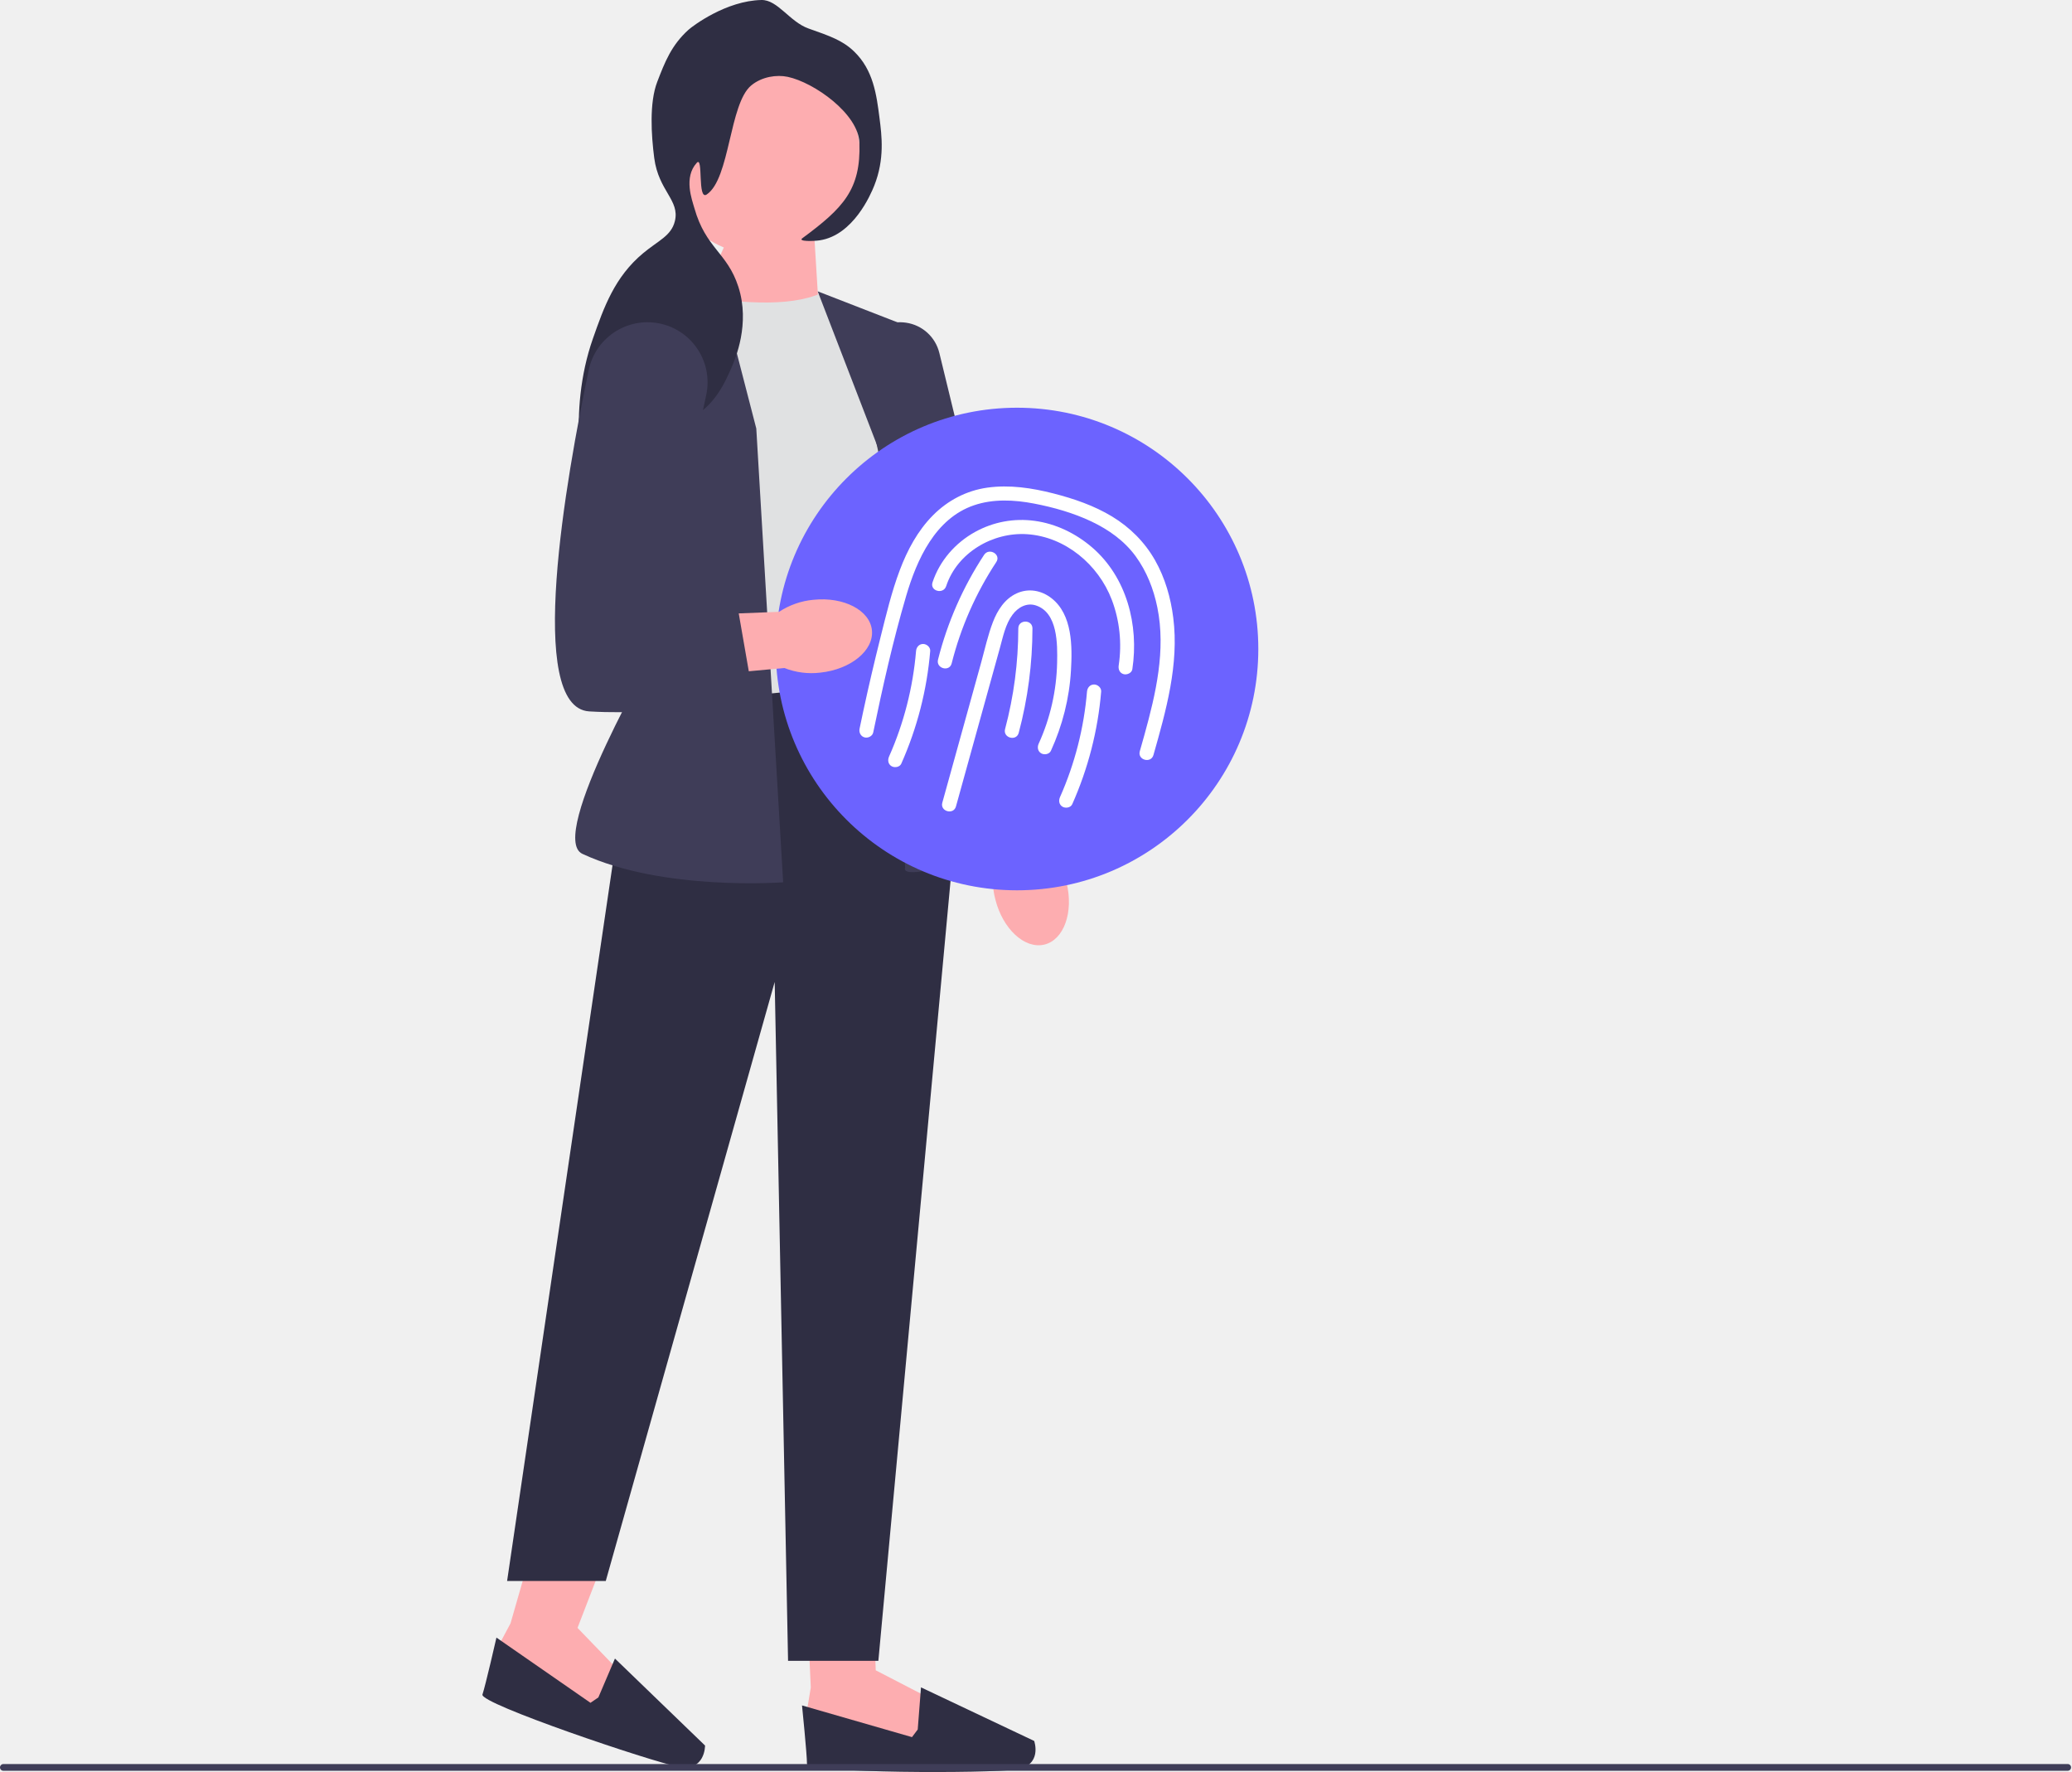
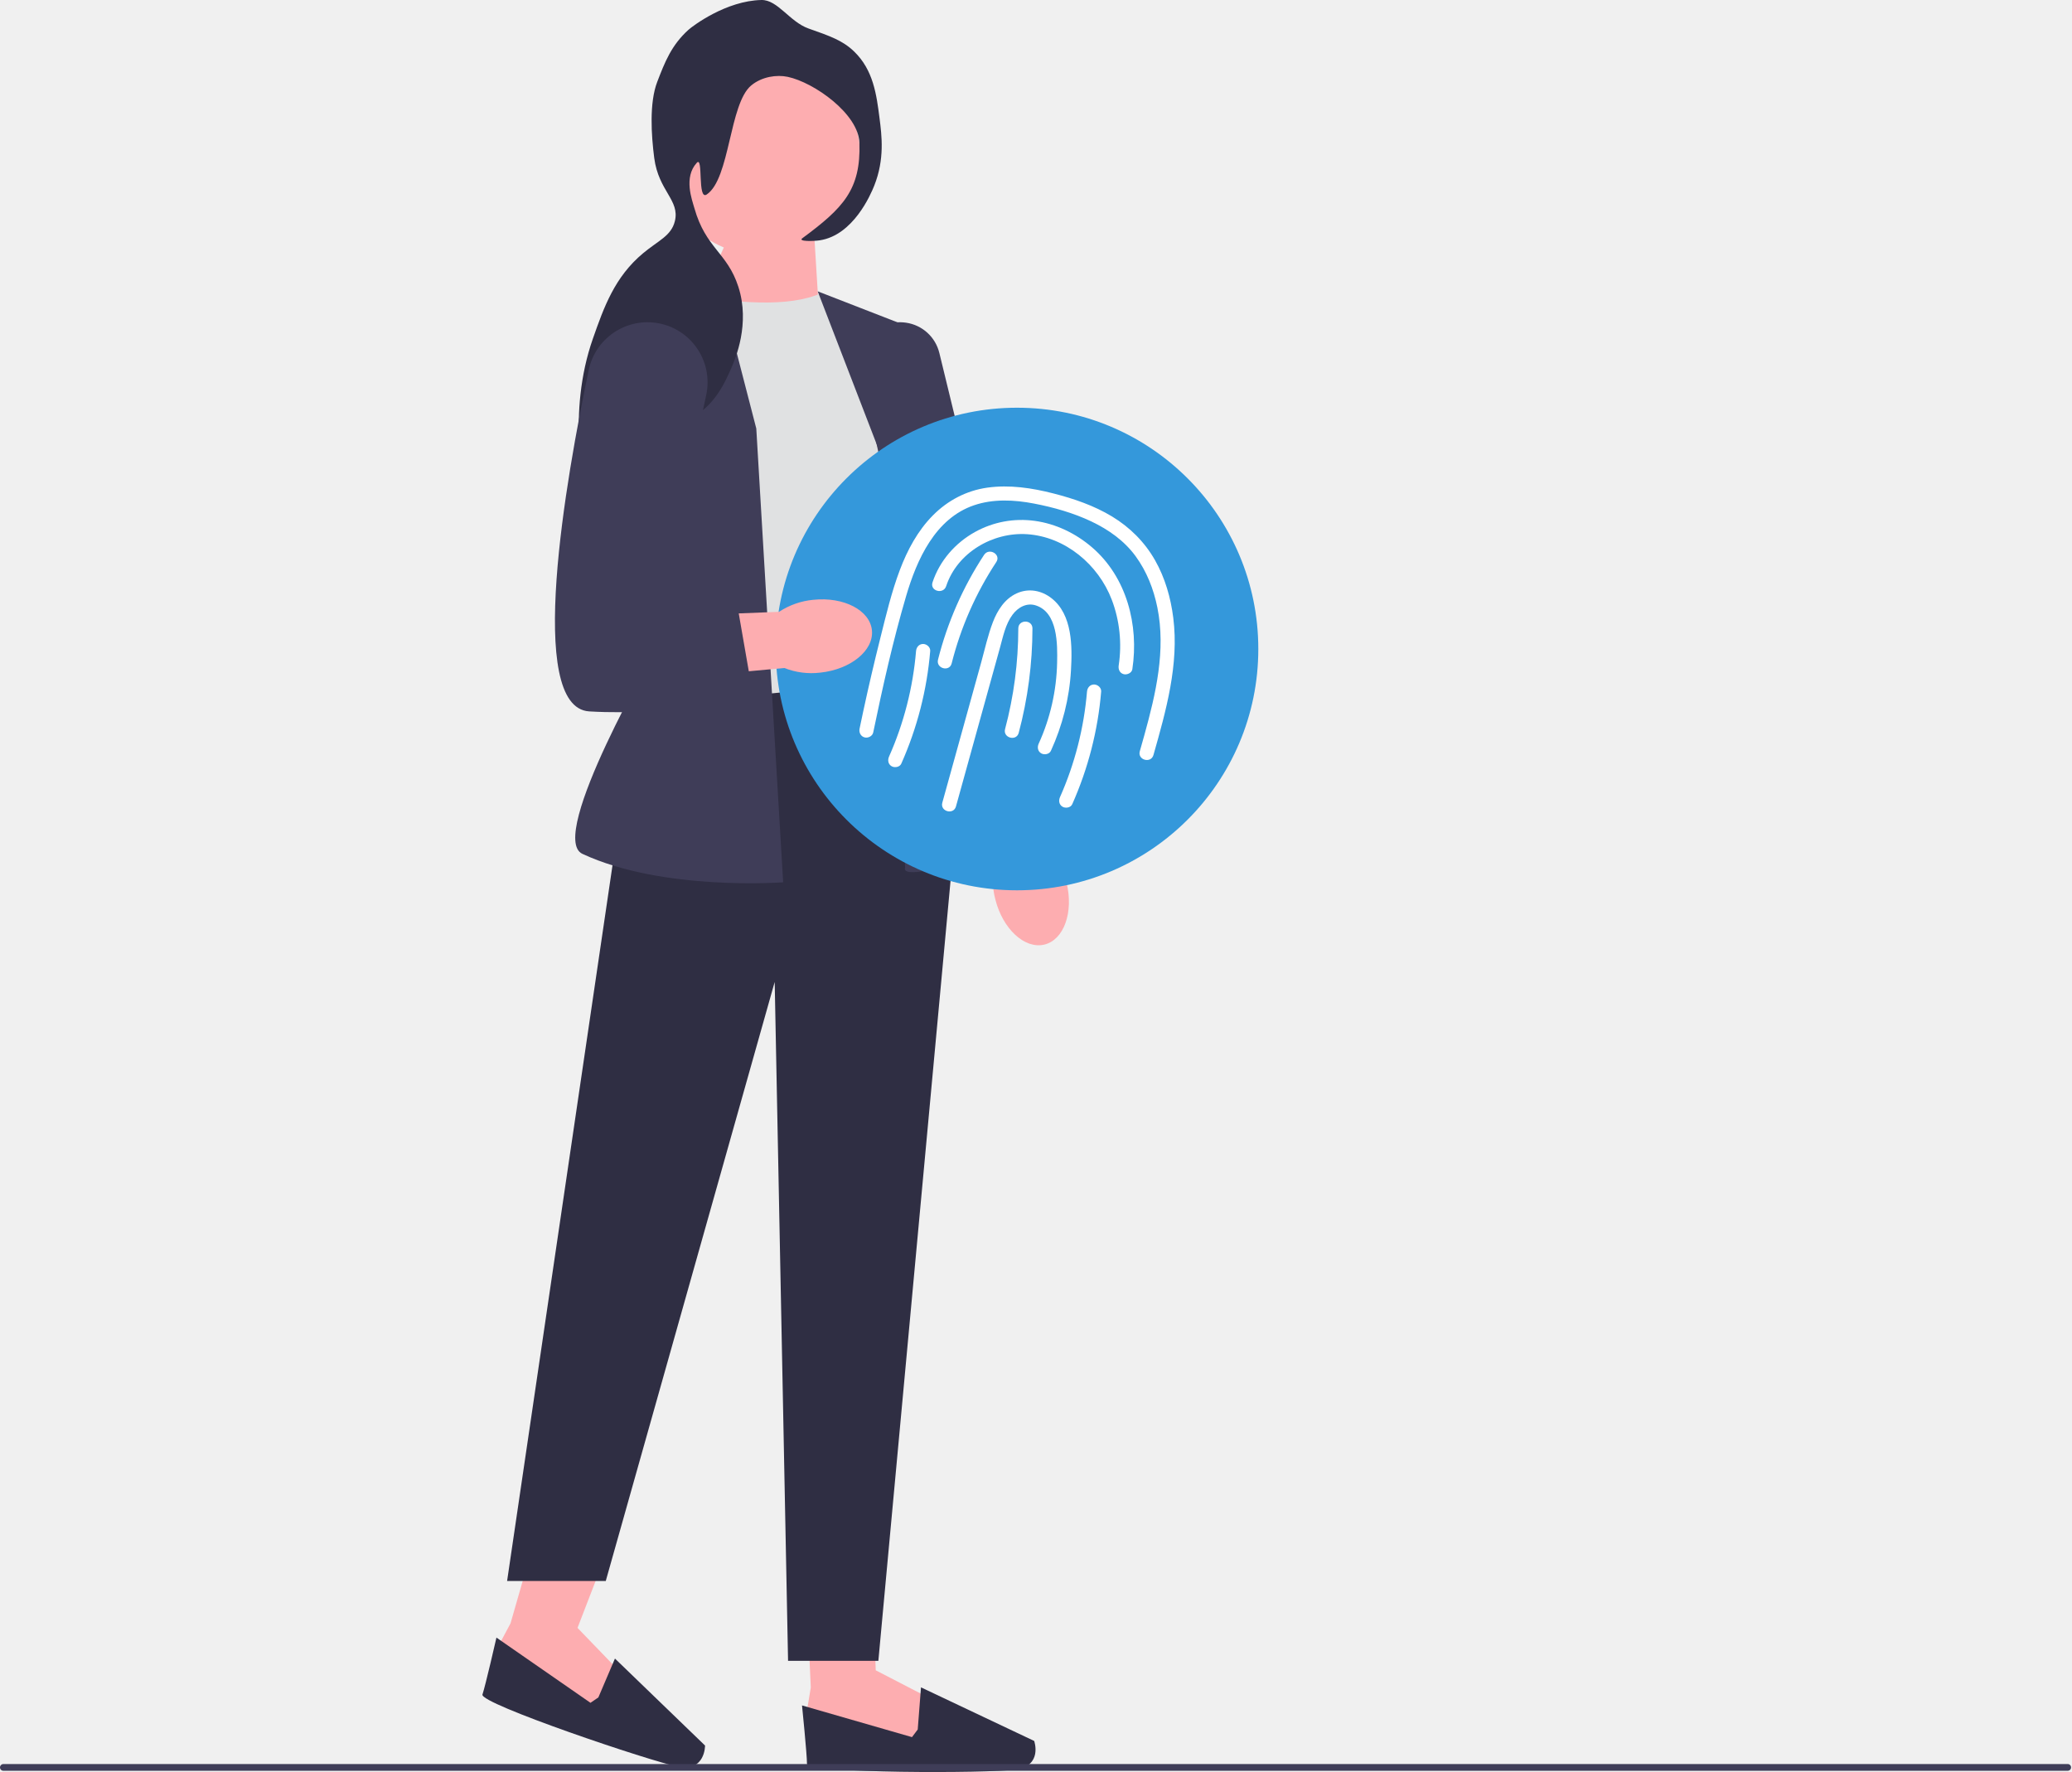
<svg xmlns="http://www.w3.org/2000/svg" width="732" height="626" viewBox="0 0 732 626" fill="none">
  <g clip-path="url(#clip0_330_1031)">
    <path d="M376.763 311.697C379.384 322.197 375.878 332.05 368.935 333.704C361.991 335.357 354.24 328.186 351.62 317.681C350.514 313.499 350.464 309.115 351.475 304.897L340.957 260.266L362.821 255.807L370.869 300.278C373.755 303.57 375.776 307.485 376.763 311.697Z" fill="#FDADB0" />
    <path d="M285.095 566.897L286.442 596.149L285.093 604.244L289.814 613.687L326.913 617.734L328.937 600.196L309.376 590.078L308.807 573.55L285.095 566.897Z" fill="#FDADB0" />
    <path d="M324.215 610.989L322.191 613.687L283.34 602.491C283.34 602.491 285.093 619.758 285.093 623.13C285.093 626.503 349.173 626.503 358.815 625.154C368.458 623.805 365.361 615.036 365.361 615.036L325.373 596.107L324.215 610.989Z" fill="#2F2E43" />
    <path d="M188.439 545.365L180.354 573.509L176.486 580.746L177.937 591.204L211.79 606.911L219.319 590.943L204.025 575.097L213.619 550.219L188.439 545.365Z" fill="#FDADB0" />
    <path d="M211.392 599.657L208.611 601.566L175.386 578.525C175.386 578.525 171.521 595.445 170.441 598.64C169.362 601.835 230.072 622.342 239.639 624.15C249.206 625.958 249.079 616.659 249.079 616.659L217.252 585.929L211.392 599.657Z" fill="#2F2E43" />
    <path d="M287.71 83.967L289.126 106.973L246.168 109.152L259.471 78.842L287.71 83.967Z" fill="#FDADB0" />
    <path d="M290.223 103.531C278.708 108.667 260.291 107.262 239.42 103.531L236.158 248.128C236.158 248.128 301.446 261.254 323.894 237.035L312.079 118.89L290.223 103.531Z" fill="#E0E1E2" />
    <path d="M316.805 240.579L224.635 249.689L179.149 558.536H214.002L273.682 346.909L278.408 586.742H310.307L337.48 293.153L316.805 240.579Z" fill="#2F2E43" />
    <path d="M252.524 94.67L221.556 112.996C209.824 119.939 204.295 133.953 208.125 147.036L232.059 228.782C232.059 228.782 193.085 295.739 205.749 301.647C234.208 314.921 276.676 311.689 276.676 311.689L267.184 151.38L252.524 94.67Z" fill="#3F3D58" />
    <path d="M288.877 102.923L323.894 116.527L332.164 217.541L355.324 298.917C316.096 313.236 319.759 306.563 319.759 306.563L313.261 166.148L288.877 102.923Z" fill="#3F3D58" />
    <path d="M340.031 297.196L339.911 296.643L304.117 131.092C303.117 126.467 304.396 121.83 307.625 118.371C310.855 114.911 315.394 113.317 320.078 113.998C325.856 114.838 330.481 119.046 331.861 124.719L371.177 286.325L340.031 297.196Z" fill="#3F3D58" />
    <path d="M269.07 90.079C288.318 90.079 303.922 74.475 303.922 55.227C303.922 35.978 288.318 20.375 269.07 20.375C249.822 20.375 234.218 35.978 234.218 55.227C234.218 74.475 249.822 90.079 269.07 90.079Z" fill="#FDADB0" />
    <path d="M285.651 10.073C293.328 12.771 297.721 14.315 301.744 18.192C308.541 24.74 309.663 33.49 310.705 41.62C311.52 47.981 312.575 56.205 308.85 65.6C307.579 68.807 301.413 83.093 289.611 84.898C287.294 85.252 281.852 85.346 283.421 84.188C297.936 73.471 304.131 67.002 303.623 50.486C303.308 40.224 287.627 29.144 278.316 27.152C274.393 26.313 269.171 27.08 265.427 30.154C257.601 36.578 257.935 63.145 249.683 68.698C246.29 70.982 248.551 54.905 246.16 57.512C241.442 62.657 244.468 70.535 245.316 73.535C249.337 87.766 256.92 89.158 260.848 101.311C265.089 114.431 259.751 126.784 258.485 129.713C256.284 134.808 252.505 143.553 243.872 147.749C232.914 153.074 224.276 146.14 219.182 152.085C216.334 155.408 217.874 158.928 212.73 169.265C211.051 172.639 210.212 174.327 209.469 174.267C205.951 173.984 200.257 145.829 209.467 119.609C213.332 108.605 217.119 97.825 227.27 89.394C232.636 84.938 237.137 83.334 238.418 78.129C240.249 70.693 232.649 67.52 231.125 55.788C230.083 47.764 229.352 36.289 232.185 28.933C234.86 21.988 237.183 15.958 243.261 10.492C244.721 9.178 256.506 0.253 269.002 0.001C274.755 -0.114 278.981 7.729 285.651 10.073Z" fill="#2F2E43" />
-     <path d="M359.295 314.522C406.373 314.522 444.538 276.358 444.538 229.28C444.538 182.201 406.373 144.037 359.295 144.037C312.216 144.037 274.052 182.201 274.052 229.28C274.052 276.358 312.216 314.522 359.295 314.522Z" fill="#6C63FF" />
+     <path d="M359.295 314.522C406.373 314.522 444.538 276.358 444.538 229.28C444.538 182.201 406.373 144.037 359.295 144.037C312.216 144.037 274.052 182.201 274.052 229.28C274.052 276.358 312.216 314.522 359.295 314.522Z" fill="#3498DB" />
    <path d="M337.725 284.894C342.9 266.227 348.075 247.561 353.249 228.895C354.351 224.921 355.203 220.507 357.725 217.135C359.675 214.527 362.741 212.821 365.986 213.894C373.723 216.45 373.598 227.615 373.461 234.128C373.253 243.961 371.034 253.772 366.948 262.722C366.387 263.949 366.597 265.413 367.845 266.142C368.919 266.771 370.702 266.48 371.265 265.245C375.356 256.284 377.788 246.691 378.354 236.848C378.842 228.355 378.879 217.154 371.517 211.366C367.919 208.537 363.327 207.696 359.109 209.652C354.94 211.584 352.395 215.585 350.794 219.728C349.014 224.334 347.954 229.274 346.637 234.027L342.391 249.343C339.228 260.75 336.066 272.157 332.904 283.564C332.043 286.67 336.865 287.995 337.725 284.894Z" fill="white" />
    <path d="M359.896 258.897C363.098 246.878 364.734 234.45 364.747 222.012C364.751 218.794 359.751 218.789 359.747 222.012C359.734 234.028 358.168 245.956 355.074 257.568C354.245 260.68 359.067 262.008 359.896 258.897Z" fill="white" />
    <path d="M308.494 258.753C311.845 242.596 315.472 226.387 320.123 210.548C323.894 197.705 330.397 183.151 344.121 178.494C350.937 176.181 358.324 176.554 365.301 177.896C372.219 179.226 379.226 181.207 385.601 184.236C391.637 187.104 397.221 191.056 401.194 196.501C405.116 201.875 407.558 208.112 408.875 214.608C411.93 229.681 408.334 245.079 404.305 259.607C403.769 261.54 403.221 263.47 402.672 265.4C401.791 268.501 406.614 269.824 407.493 266.73C411.946 251.067 416.571 234.705 414.496 218.266C413.599 211.157 411.605 204.173 408.051 197.916C404.41 191.505 399.155 186.264 392.856 182.454C386.503 178.612 379.352 176.167 372.191 174.331C364.584 172.382 356.669 171.181 348.835 172.271C341.447 173.298 334.792 176.801 329.561 182.089C324.202 187.507 320.578 194.276 317.904 201.351C314.954 209.154 313.028 217.35 311 225.428C308.855 233.966 306.855 242.54 304.999 251.145C304.548 253.236 304.107 255.329 303.672 257.423C303.398 258.744 304.058 260.125 305.418 260.499C306.657 260.839 308.218 260.081 308.494 258.753Z" fill="white" />
    <path d="M334.264 207.067C338.163 195.235 350.718 187.91 362.875 188.722C376.35 189.622 388.029 199.463 392.76 211.846C395.571 219.204 396.396 227.303 395.214 235.089C395.012 236.422 395.55 237.777 396.96 238.164C398.142 238.489 399.832 237.761 400.035 236.418C402.397 220.856 398.057 203.898 385.809 193.375C380.066 188.44 373.032 185.025 365.502 184.002C358.261 183.019 350.961 184.359 344.55 187.884C337.518 191.751 331.963 198.089 329.442 205.737C328.433 208.801 333.26 210.114 334.264 207.067Z" fill="white" />
    <path d="M323.625 229.998C322.551 242.824 319.318 255.507 314.088 267.27C313.54 268.503 313.73 269.957 314.985 270.691C316.05 271.314 317.854 271.034 318.406 269.794C324.019 257.168 327.472 243.77 328.625 229.998C328.738 228.65 327.395 227.498 326.125 227.498C324.679 227.498 323.738 228.646 323.625 229.998Z" fill="white" />
    <path d="M384.021 244.315C382.947 257.141 379.714 269.824 374.484 281.588C373.936 282.82 374.126 284.274 375.381 285.008C376.446 285.631 378.25 285.351 378.802 284.111C384.415 271.485 387.868 258.088 389.021 244.315C389.134 242.968 387.791 241.815 386.521 241.815C385.075 241.815 384.134 242.964 384.021 244.315Z" fill="white" />
    <path d="M336.205 234.364C339.42 221.615 344.747 209.533 351.974 198.55C353.748 195.854 349.42 193.346 347.657 196.026C340.213 207.339 334.695 219.904 331.384 233.035C330.597 236.156 335.418 237.487 336.205 234.364Z" fill="white" />
    <path d="M0 624.383C0 625.043 0.53 625.573 1.19 625.573H730.48C731.14 625.573 731.67 625.043 731.67 624.383C731.67 623.723 731.14 623.193 730.48 623.193H1.19C0.53 623.193 0 623.723 0 624.383Z" fill="#3F3D58" />
    <path d="M287.343 211.895C298.106 210.763 307.375 215.606 308.045 222.713C308.715 229.819 300.534 236.496 289.767 237.627C285.472 238.14 281.124 237.579 277.087 235.99L231.427 240.19L230.056 217.918L275.215 216.141C278.876 213.742 283.035 212.286 287.343 211.895Z" fill="#FDADB0" />
    <path d="M231.713 114.053C220.66 112.497 210.291 119.764 207.993 130.687C199.979 168.794 185.596 249.968 208.185 251.323C237.722 253.096 266.076 246.007 266.076 246.007L258.988 205.247L235.949 202.884L249.501 139.498C252.074 127.462 243.9 115.77 231.713 114.053Z" fill="#3F3D58" />
  </g>
  <defs>
    <clipPath id="clip0_330_1031">
      <rect width="731.67" height="625.997" fill="white" />
    </clipPath>
  </defs>
</svg>
